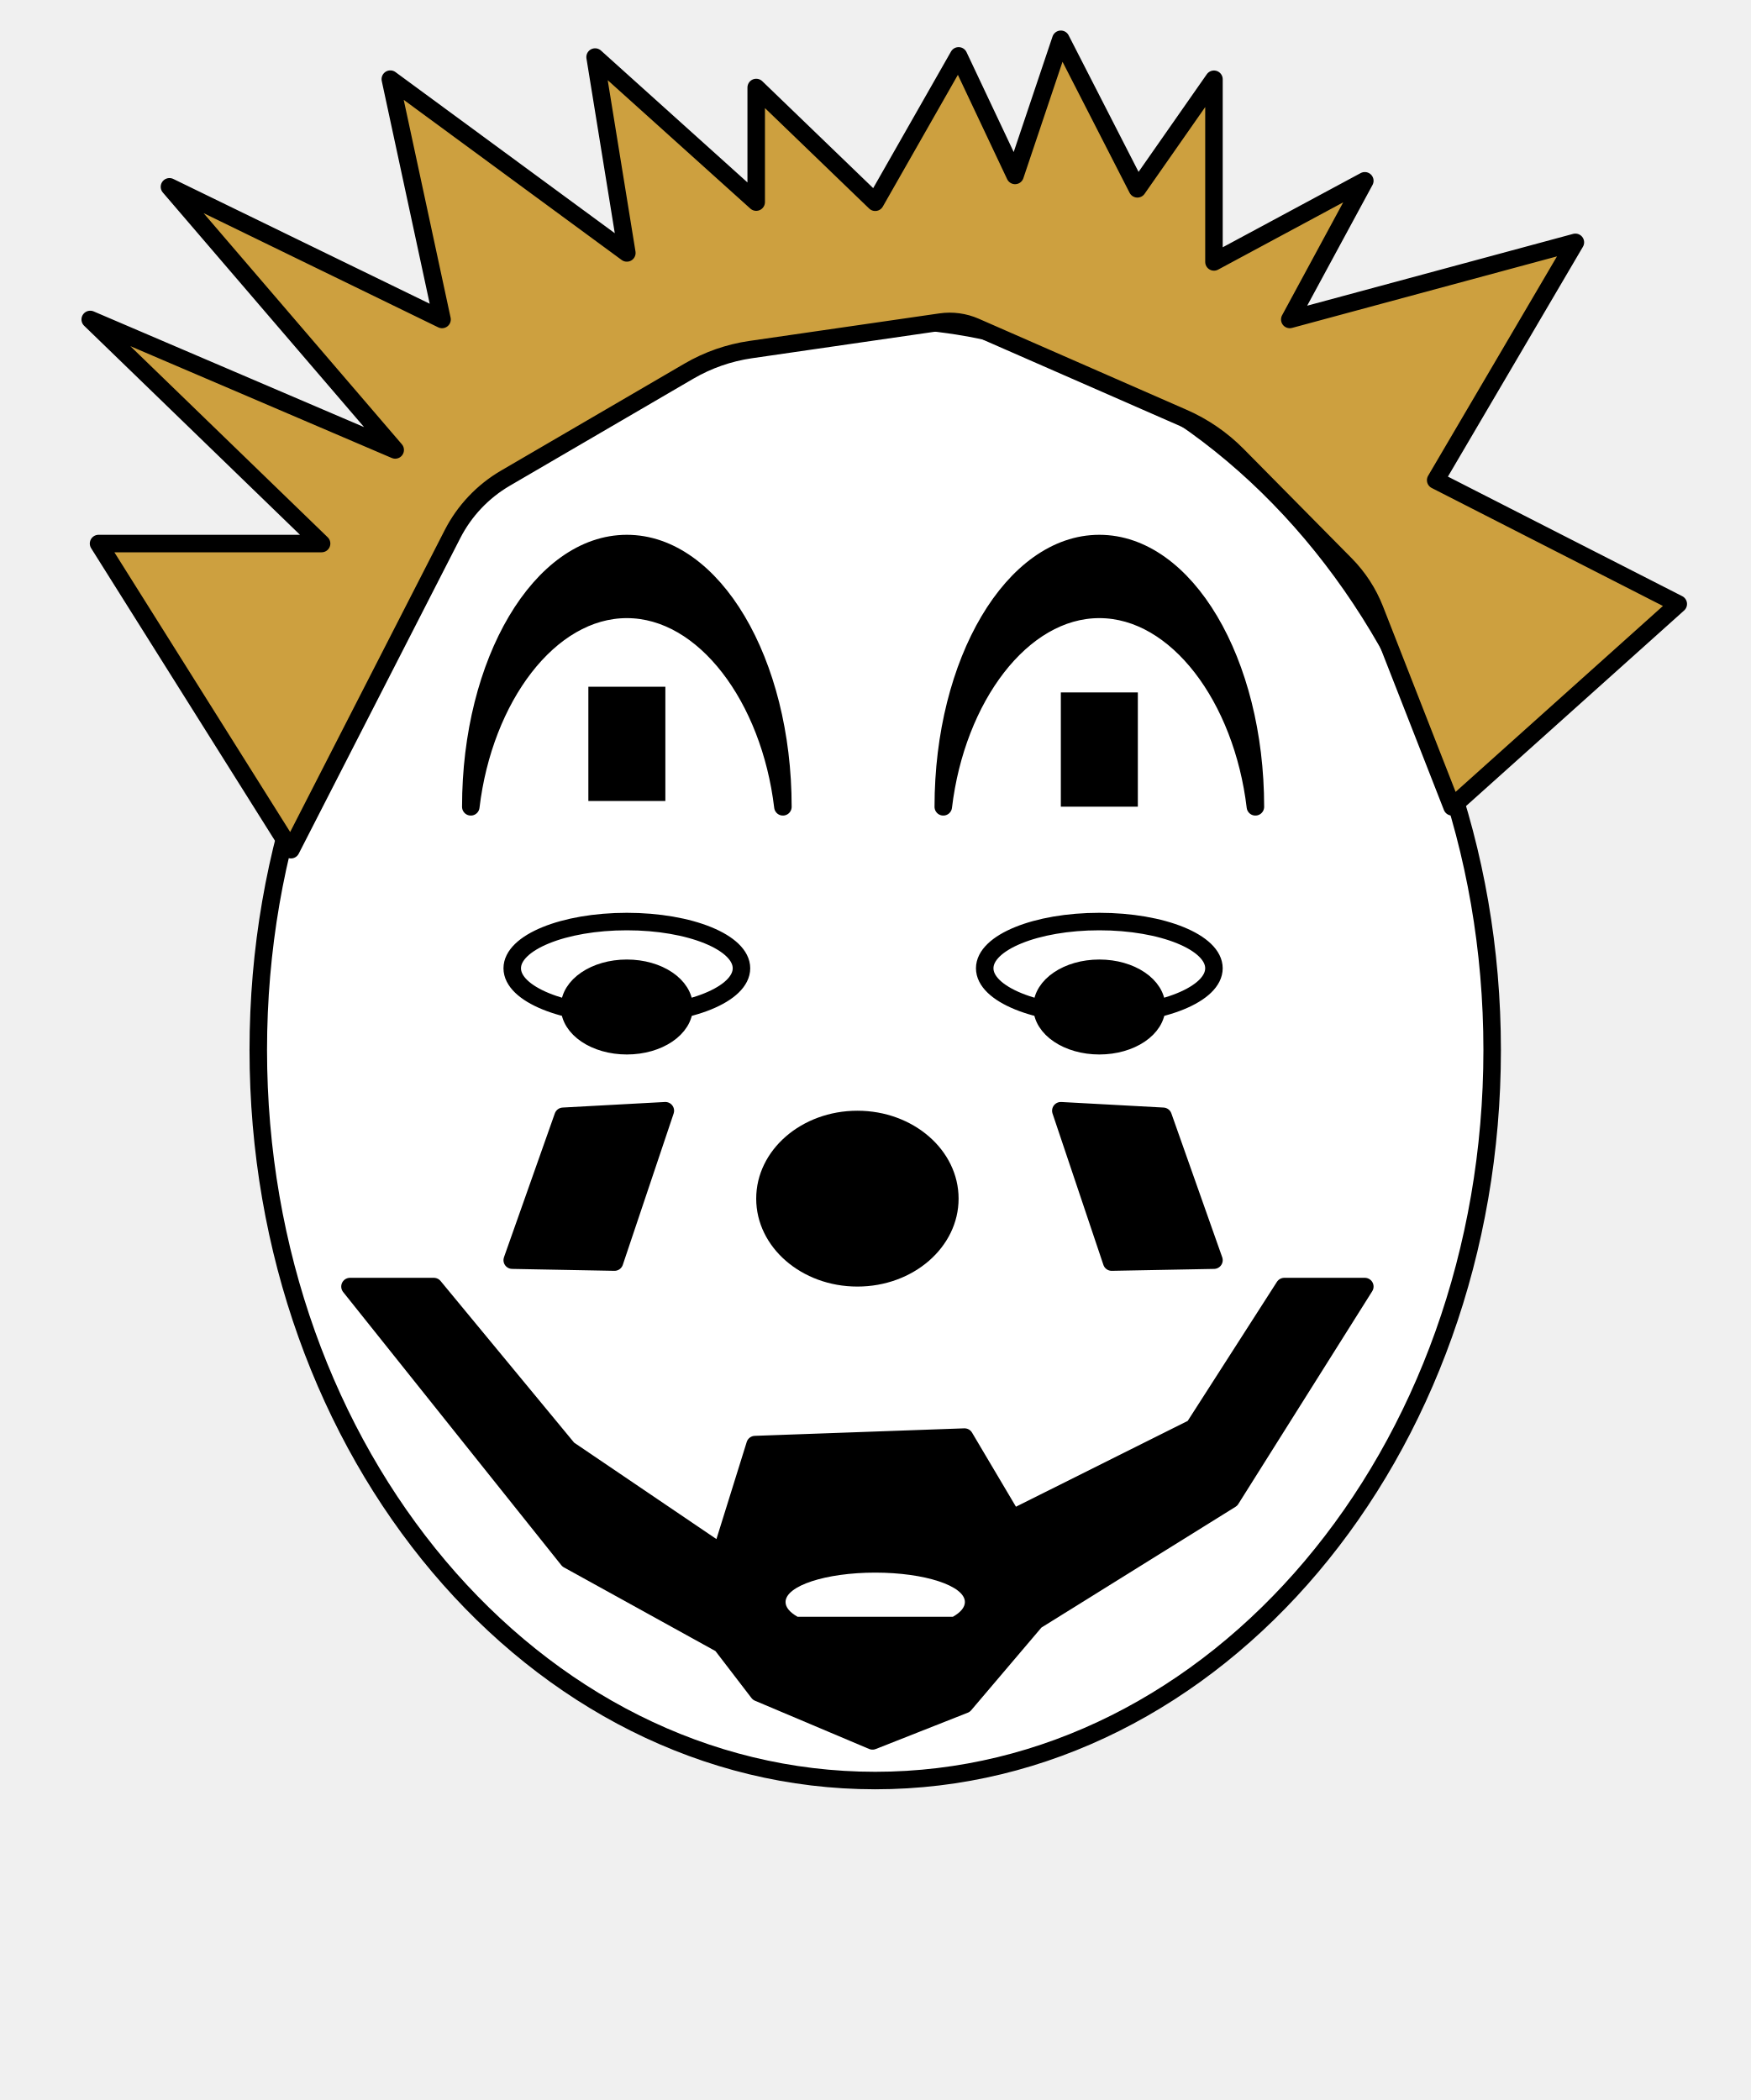
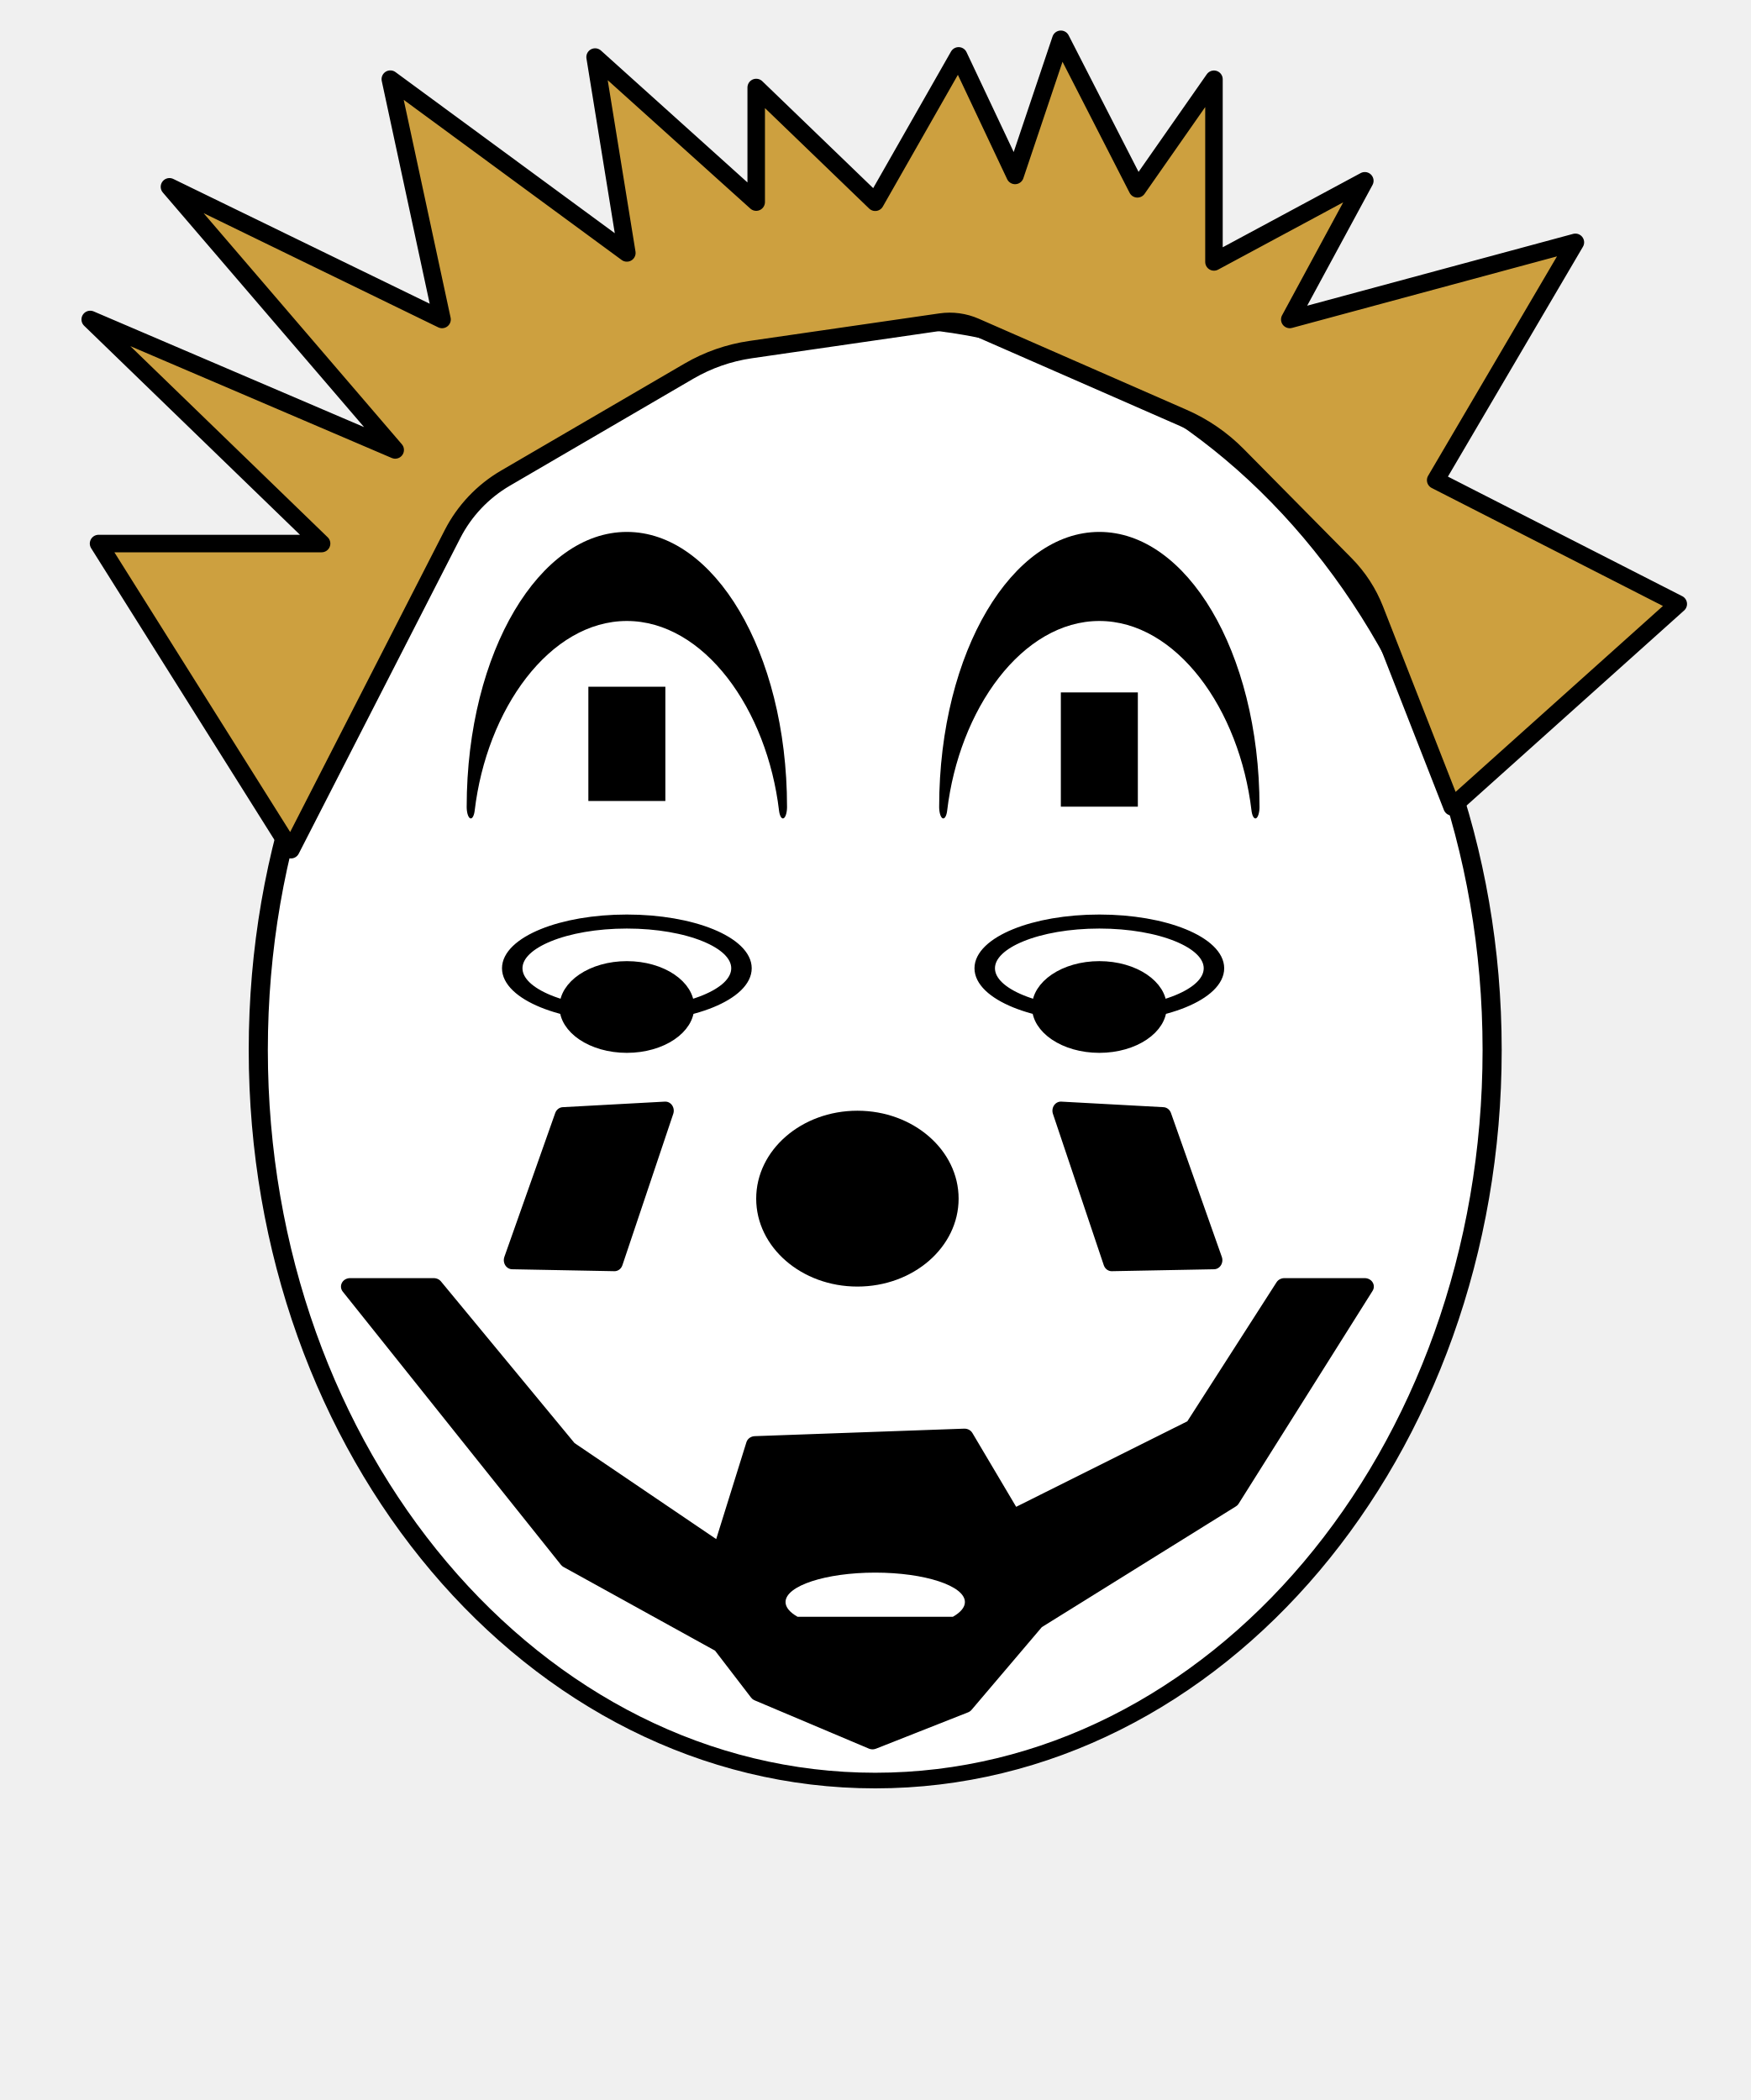
<svg xmlns="http://www.w3.org/2000/svg" width="100%" height="100%" viewBox="0 0 100 120" version="1.1" xml:space="preserve" style="fill-rule:evenodd;clip-rule:evenodd;stroke-linecap:round;stroke-linejoin:round;stroke-miterlimit:1.414;">
-   <ellipse cx="50" cy="60" rx="35.245" ry="41.745" style="fill:#fff;stroke-width:1px;stroke:#000;" />
-   <ellipse cx="35.811" cy="55.33" rx="6.548" ry="2.67" style="fill:none;stroke-width:1px;stroke:#000;" />
-   <ellipse cx="62.803" cy="55.33" rx="6.548" ry="2.67" style="fill:none;stroke-width:1px;stroke:#000;" />
-   <ellipse cx="62.803" cy="57.543" rx="3.274" ry="2.213" style="fill:#000;stroke-width:1px;stroke:#000;" />
-   <ellipse cx="35.811" cy="57.543" rx="3.274" ry="2.213" style="fill:#000;stroke-width:1px;stroke:#000;" />
-   <path d="M44.726,46.104c0,-8.303 -3.994,-15.044 -8.915,-15.044c-4.92,0 -8.915,6.741 -8.915,15.044c0.743,-6.227 4.482,-11.283 8.915,-11.283c4.433,0 8.172,5.056 8.915,11.283Z" style="fill:#000;stroke-width:1px;stroke:#000;" />
-   <path d="M71.719,46.104c0,-8.303 -3.995,-15.044 -8.916,-15.044c-4.92,0 -8.915,6.741 -8.915,15.044c0.743,-6.227 4.482,-11.283 8.915,-11.283c4.434,0 8.173,5.056 8.916,11.283Z" style="fill:#000;stroke-width:1px;stroke:#000;" />
-   <rect x="33.612" y="39.242" width="4.399" height="6.529" style="fill:#000;" />
-   <rect x="60.604" y="39.567" width="4.399" height="6.529" style="fill:#000;" />
-   <path d="M32.168,63.788l5.842,-0.318l-2.905,8.649l-5.842,-0.11l2.905,-8.221Z" style="fill:#000;stroke-width:1px;stroke:#000;" />
-   <path d="M66.447,63.788l-5.843,-0.318l2.905,8.649l5.843,-0.11l-2.905,-8.221Z" style="fill:#000;stroke-width:1px;stroke:#000;" />
-   <path d="M19.994,73.518l4.79,0l7.674,9.291l8.748,5.93l1.93,-6.191l11.965,-0.429l2.746,4.634l10.351,-5.172l5.172,-8.063l4.6,0l-7.651,12.161l-11.154,6.941l-4.064,4.785l-5.255,2.075l-6.52,-2.756l-2.12,-2.765l-8.748,-4.831l-12.464,-15.61Z" style="fill:#000;stroke-width:1px;stroke:#000;" />
-   <ellipse cx="48.982" cy="68.494" rx="5.781" ry="5.024" style="fill:#000;" />
-   <path d="M54.437,92.387c0.45,-0.256 0.686,-0.546 0.686,-0.841c0,-0.928 -2.295,-1.682 -5.123,-1.682c-2.828,0 -5.123,0.754 -5.123,1.682c0,0.295 0.236,0.585 0.686,0.841l8.874,0Z" style="fill:#fff;" />
-   <path d="M16.621,48.554c0,0 6.616,-12.927 9.23,-18.034c0.682,-1.333 1.732,-2.442 3.025,-3.197c2.805,-1.636 7.882,-4.598 10.487,-6.118c1.083,-0.631 2.277,-1.048 3.518,-1.228c3.542,-0.514 10.856,-1.574 10.856,-1.574c0,0 0,0 0.001,0c0.67,-0.097 1.354,-0.004 1.975,0.268c2.408,1.055 8.783,3.848 11.889,5.209c1.156,0.507 2.205,1.228 3.092,2.126c1.7,1.721 4.597,4.653 6.174,6.249c0.727,0.737 1.297,1.614 1.674,2.577c1.309,3.345 4.412,11.272 4.412,11.272l12.923,-11.591l-13.859,-7.074l7.981,-13.591l-16.316,4.407l4.287,-7.924l-8.618,4.636l0,-10.438l-4.374,6.261l-4.374,-8.545l-2.615,7.78l-3.225,-6.832l-4.764,8.364l-6.799,-6.557l0,6.548l-9.204,-8.288l1.814,11.193l-13.513,-9.93l2.955,13.732l-15.572,-7.58l12.896,15.036l-17.423,-7.456l13.218,12.805l-12.742,0l10.991,17.494Z" style="fill:#cda03f;stroke-width:1px;stroke:#000;" />
+   <g transform="matrix(1.496,0,0,1.2226,-44.0601,-12.3605)">
+     <ellipse cx="62.874" cy="59.186" rx="23.559" ry="34.145" style="fill:white;stroke-width:0.73px;stroke:black;" />
+   </g>
+   <g transform="matrix(1,0,0,0.684714,2.52438,4.93349)">
+     <ellipse cx="33.287" cy="73.602" rx="6.548" ry="3.9" style="fill:none;stroke-width:1.17px;stroke:black;" />
+   </g>
+   <g transform="matrix(1,0,0,0.684714,29.5166,4.93349)">
+     <ellipse cx="33.287" cy="73.602" rx="6.548" ry="3.9" style="fill:none;stroke-width:1.17px;stroke:black;" />
+   </g>
+   <g transform="matrix(1,0,0,0.708981,26.2424,3.14739)">
+     <ellipse cx="36.561" cy="76.723" rx="3.274" ry="3.121" style="fill:black;stroke-width:1.15px;stroke:black;" />
+   </g>
+   <g transform="matrix(1,0,0,0.708981,-0.749821,3.14739)">
+     <ellipse cx="36.561" cy="76.723" rx="3.274" ry="3.121" style="fill:black;stroke-width:1.15px;stroke:black;" />
+   </g>
+   <g transform="matrix(-5.18525e-16,2.82272,-1,-1.83697e-16,114.429,-38.7331)">
+     <path d="M30.055,69.702C27.114,69.702 24.725,73.697 24.725,78.618C24.725,83.538 27.114,87.533 30.055,87.533C27.849,86.79 26.058,83.051 26.058,78.618C26.058,74.184 27.849,70.445 30.055,69.702Z" style="fill:black;stroke-width:0.47px;stroke:black;" />
+   </g>
+   <g transform="matrix(-5.18525e-16,2.82272,-1,-1.83697e-16,141.421,-38.7331)">
+     <path d="M30.055,69.702C27.114,69.702 24.725,73.697 24.725,78.618C24.725,83.538 27.114,87.533 30.055,87.533C27.849,86.79 26.058,83.051 26.058,78.618C26.058,74.184 27.849,70.445 30.055,69.702Z" style="fill:black;stroke-width:0.47px;stroke:black;" />
+   </g>
+   <g transform="matrix(1,0,0,1,1.15425,-4.99025)">
+     <rect x="32.458" y="44.232" width="4.399" height="6.529" style="fill:black;" />
+   </g>
+   <g transform="matrix(1,0,0,1,28.1465,-4.66542)">
+     <rect x="32.458" y="44.232" width="4.399" height="6.529" style="fill:black;" />
+   </g>
+   <g transform="matrix(0.667923,0,0,0.722797,10.3854,14.6279)">
+     <path d="M32.612,68.013L41.359,67.573L37.01,79.54L28.263,79.387L32.612,68.013Z" style="fill:black;stroke-width:1.44px;stroke:black;" />
+   </g>
+   <g transform="matrix(-0.667923,0,0,0.722797,88.229,14.6279)">
+     <path d="M32.612,68.013L41.359,67.573L37.01,79.54L28.263,79.387L32.612,68.013Z" style="fill:black;stroke-width:1.44px;stroke:black;" />
+   </g>
+   <g transform="matrix(1,0,0,0.935853,-0.153956,3.64499)">
+     <path d="M20.148,74.663L24.938,74.663L32.612,84.59L41.359,90.927L43.29,84.311L55.255,83.853L58.001,88.804L68.352,83.278L73.524,74.663L78.124,74.663L70.473,87.657L59.319,95.074L55.255,100.187L50,102.404L43.48,99.459L41.359,96.505L32.612,91.343L20.148,74.663Z" style="fill:black;stroke-width:1.03px;stroke:black;" />
+   </g>
+   <g transform="matrix(0.81286,0,0,0.671786,7.57674,20.1394)">
+     <ellipse cx="50.938" cy="71.979" rx="7.113" ry="7.479" style="fill:black;" />
+   </g>
+   <g transform="matrix(1,0,0,1,-0.131475,0)">
+     <path d="M54.569,92.387C55.018,92.131 55.255,91.841 55.255,91.546C55.255,90.618 52.959,89.864 50.131,89.864C47.304,89.864 45.008,90.618 45.008,91.546C45.008,91.841 45.245,92.131 45.694,92.387L54.569,92.387Z" style="fill:white;" />
+   </g>
+   <path d="M16.621,48.554C16.621,48.554 23.237,35.627 25.851,30.52C26.533,29.187 27.583,28.078 28.876,27.323C31.681,25.687 36.758,22.725 39.363,21.205C40.446,20.574 41.64,20.157 42.881,19.977C46.423,19.463 53.737,18.403 53.737,18.403C53.737,18.403 53.737,18.403 53.738,18.403C54.408,18.306 55.092,18.399 55.713,18.671C58.121,19.726 64.496,22.519 67.602,23.88C68.758,24.387 69.807,25.108 70.694,26.006C72.394,27.727 75.291,30.659 76.868,32.255C77.595,32.992 78.165,33.869 78.542,34.832C79.851,38.177 82.954,46.104 82.954,46.104L95.877,34.513L82.018,27.439L89.999,13.848L73.683,18.255L77.97,10.331L69.352,14.967L69.352,4.529L64.978,10.79L60.604,2.245L57.989,10.025L54.764,3.193L50,11.557L43.201,5L43.201,11.548L33.997,3.26L35.811,14.453L22.298,4.523L25.253,18.255L9.681,10.675L22.577,25.711L5.154,18.255L18.372,31.06L5.63,31.06L16.621,48.554Z" style="fill:rgb(205,160,63);stroke-width:1px;stroke:black;" />
</svg>
